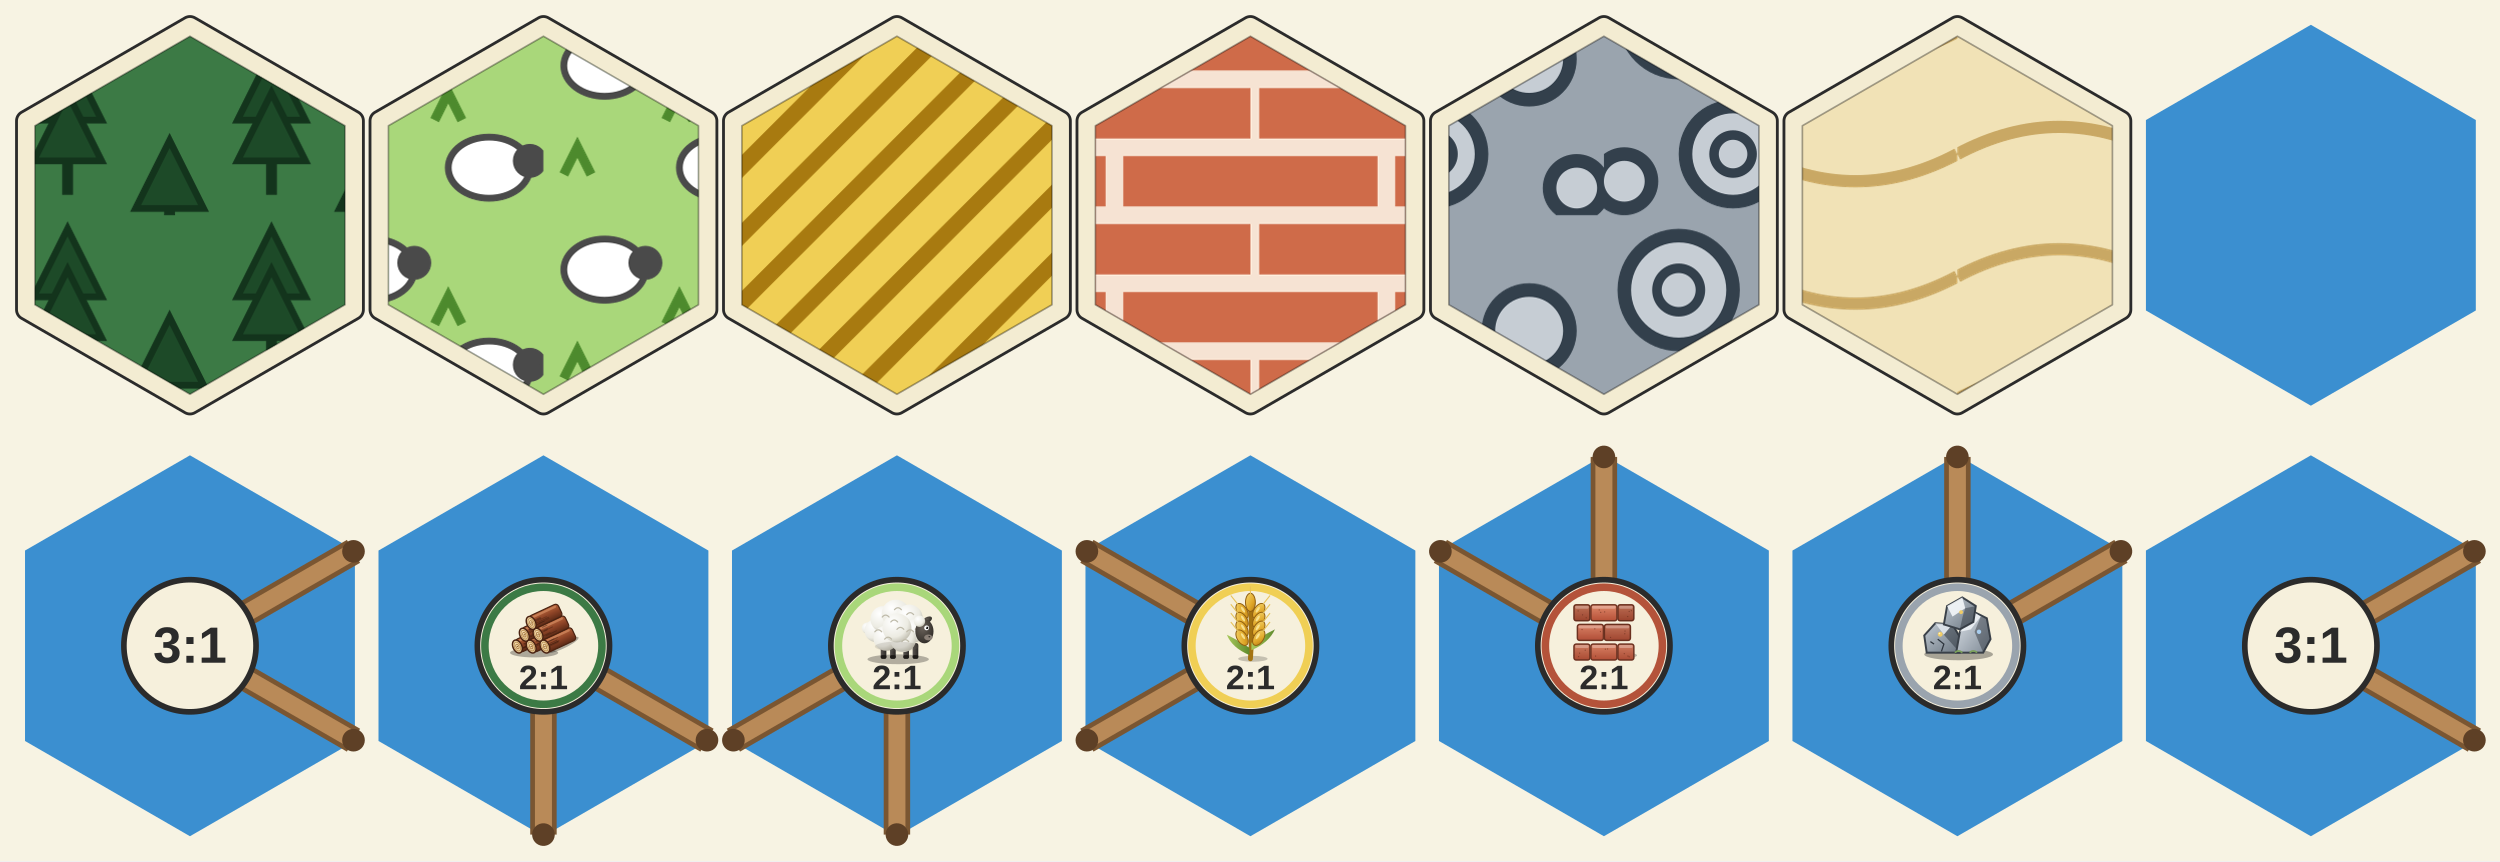
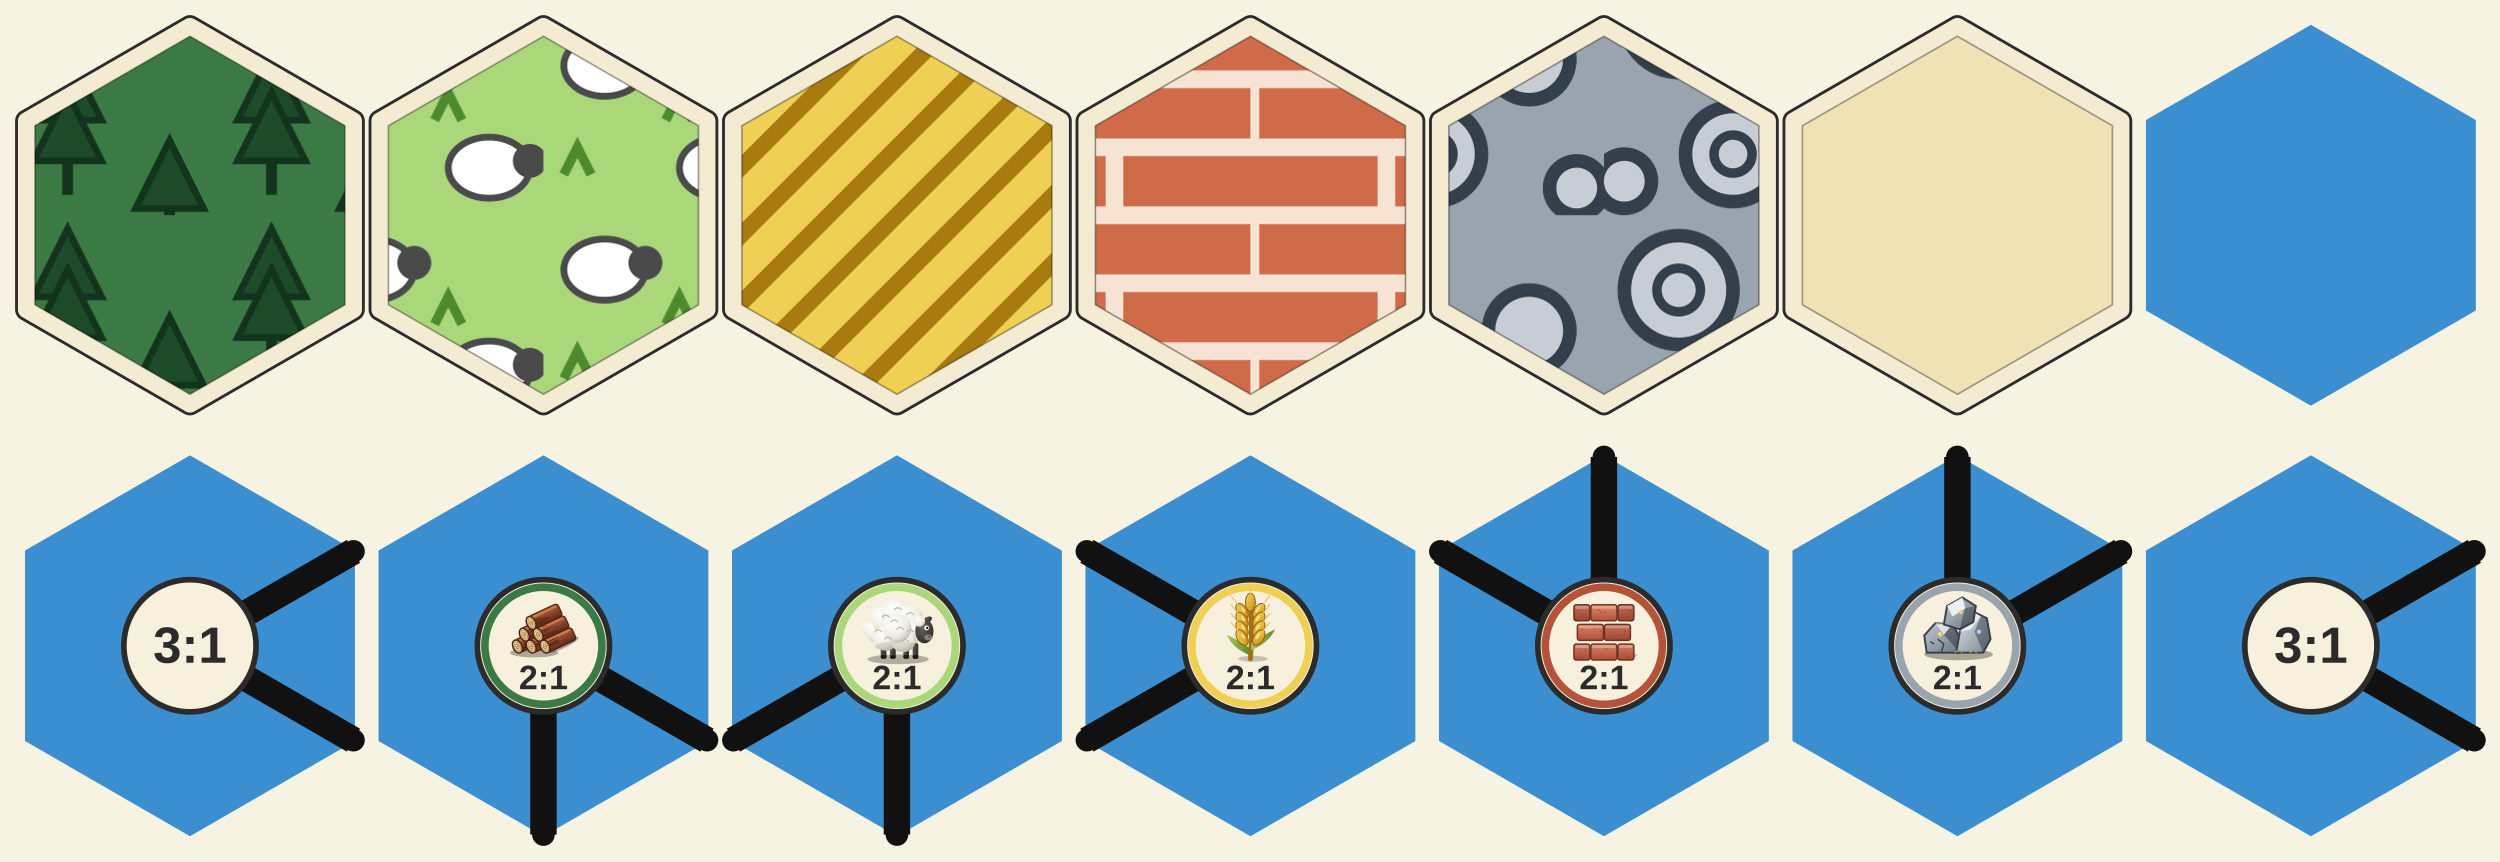
<svg xmlns="http://www.w3.org/2000/svg" viewBox="0 0 1324 456" width="1324" height="456">
  <rect width="100%" height="100%" fill="#f7f3e3" />
  <defs>
    <linearGradient id="ic-log-body" x1="0" y1="0" x2="0" y2="1">
      <stop offset="0" stop-color="#b8643a" />
      <stop offset="0.5" stop-color="#8c4326" />
      <stop offset="1" stop-color="#5c2a16" />
    </linearGradient>
    <radialGradient id="ic-log-end" cx="0.4" cy="0.4" r="0.8">
      <stop offset="0" stop-color="#f7e6bd" />
      <stop offset="1" stop-color="#d9b378" />
    </radialGradient>
    <radialGradient id="ic-wool" cx="0.35" cy="0.3" r="0.8">
      <stop offset="0" stop-color="#ffffff" />
      <stop offset="0.65" stop-color="#ecebe2" />
      <stop offset="1" stop-color="#b8b5a6" />
    </radialGradient>
    <linearGradient id="ic-leg" x1="0" x2="1">
      <stop offset="0" stop-color="#5a5550" />
      <stop offset="1" stop-color="#2c2926" />
    </linearGradient>
    <radialGradient id="ic-face" cx="0.4" cy="0.35" r="0.8">
      <stop offset="0" stop-color="#6b635b" />
      <stop offset="1" stop-color="#26231f" />
    </radialGradient>
    <linearGradient id="ic-grain" x1="0" y1="0" x2="1" y2="1">
      <stop offset="0" stop-color="#f6d56a" />
      <stop offset="0.6" stop-color="#e0a82a" />
      <stop offset="1" stop-color="#b87c14" />
    </linearGradient>
    <linearGradient id="ic-leaf" x1="0" x2="1">
      <stop offset="0" stop-color="#a9c95c" />
      <stop offset="1" stop-color="#5e8a2c" />
    </linearGradient>
    <linearGradient id="ic-brick" x1="0" y1="0" x2="0" y2="1">
      <stop offset="0" stop-color="#e48b6c" />
      <stop offset="1" stop-color="#b9523a" />
    </linearGradient>
    <linearGradient id="ic-r1" x1="0" y1="0" x2="1" y2="1">
      <stop offset="0" stop-color="#c3ccd5" />
      <stop offset="1" stop-color="#6a7580" />
    </linearGradient>
    <linearGradient id="ic-r2" x1="0" y1="0" x2="1" y2="1">
      <stop offset="0" stop-color="#dfe5eb" />
      <stop offset="1" stop-color="#7d8894" />
    </linearGradient>
    <pattern id="tx-W" width="30" height="26" patternUnits="userSpaceOnUse" patternTransform="scale(3.6)">
      <g fill="#1d4a28" stroke="#13341c" stroke-width="1">
        <path d="M7,12 L12,2 L17,12Z" />
        <path d="M7,18 L12,8 L17,18Z" />
        <path d="M22,25 L27,15 L32,25Z" />
        <path d="M-8,25 L-3,15 L2,25Z" />
      </g>
      <path d="M12,18 v5 M27,25 v1 M-3,25 v1" stroke="#13341c" stroke-width="1.6" />
    </pattern>
    <pattern id="tx-S" width="34" height="30" patternUnits="userSpaceOnUse" patternTransform="scale(3.6)">
      <g stroke="#4a4a4a" stroke-width="1">
        <ellipse cx="9" cy="8" rx="6" ry="4.5" fill="#ffffff" />
        <circle cx="15" cy="7" r="2" fill="#4a4a4a" />
        <ellipse cx="26" cy="23" rx="6" ry="4.5" fill="#ffffff" />
        <circle cx="32" cy="22" r="2" fill="#4a4a4a" />
      </g>
      <path d="M3,24 l2,-4 l2,4 M18,16 l2,-4 l2,4" stroke="#4d8a2d" stroke-width="1.4" fill="none" />
    </pattern>
    <pattern id="tx-G" width="10" height="10" patternUnits="userSpaceOnUse" patternTransform="scale(3.6)">
      <path d="M-2,12 L12,-2 M-2,2 L2,-2 M8,12 L12,8" stroke="#a87a10" stroke-width="2.4" fill="none" />
    </pattern>
    <pattern id="tx-C" width="40" height="20" patternUnits="userSpaceOnUse" patternTransform="scale(3.6)">
      <path d="M0,0 H40 M0,10 H40 M0,20 H40 M0,0 V10 M20,10 V20" stroke="#f6e3d3" stroke-width="2.6" fill="none" />
    </pattern>
    <pattern id="tx-O" width="44" height="40" patternUnits="userSpaceOnUse" patternTransform="scale(3.6)">
      <g fill="#c6cdd4" stroke="#33404c" stroke-width="2">
        <circle cx="11" cy="11" r="8" />
        <circle cx="33" cy="17" r="6" />
        <circle cx="19" cy="31" r="7" />
        <circle cx="40" cy="36" r="4" />
        <circle cx="3" cy="35" r="4" />
      </g>
      <g fill="none" stroke="#33404c" stroke-width="1.4">
        <circle cx="11" cy="11" r="3.2" />
        <circle cx="19" cy="31" r="2.8" />
      </g>
    </pattern>
-     <pattern id="tx-D" width="60" height="18" patternUnits="userSpaceOnUse" patternTransform="scale(3.6)">
-       <path d="M0,9 q15,-8 30,0 t30,0" stroke="#c9a864" stroke-width="1.8" fill="none" />
-     </pattern>
    <symbol id="edge-dark" overflow="visible">
      <polygon points="0,-100 86.603,-50 86.603,50 0,100 -86.603,50 -86.603,-50" fill="#2b2b2b" stroke="#2b2b2b" stroke-width="12" stroke-linejoin="round" />
    </symbol>
    <symbol id="edge-light" overflow="visible">
      <polygon points="0,-100 86.603,-50 86.603,50 0,100 -86.603,50 -86.603,-50" fill="#f3ecd2" stroke="#f3ecd2" stroke-width="9" stroke-linejoin="round" />
    </symbol>
    <symbol id="tile-W" overflow="visible">
      <clipPath id="clip-W">
        <polygon points="0.00,-94.80 82.10,-47.40 82.10,47.40 0.00,94.80 -82.10,47.40 -82.10,-47.40" />
      </clipPath>
      <polygon points="0,-100 86.603,-50 86.603,50 0,100 -86.603,50 -86.603,-50" fill="#3c7a45" clip-path="url(#clip-W)" />
      <g clip-path="url(#clip-W)">
        <rect x="-100" y="-100" width="200" height="200" fill="url(#tx-W)" />
      </g>
      <polygon points="0.00,-94.80 82.10,-47.40 82.10,47.40 0.00,94.80 -82.10,47.40 -82.10,-47.40" fill="none" stroke="#000" stroke-opacity="0.35" stroke-width="0.9" stroke-linejoin="round" />
    </symbol>
    <symbol id="tile-S" overflow="visible">
      <clipPath id="clip-S">
        <polygon points="0.00,-94.80 82.10,-47.40 82.10,47.40 0.00,94.80 -82.10,47.40 -82.10,-47.40" />
      </clipPath>
      <polygon points="0,-100 86.603,-50 86.603,50 0,100 -86.603,50 -86.603,-50" fill="#a9d77a" clip-path="url(#clip-S)" />
      <g clip-path="url(#clip-S)">
        <rect x="-100" y="-100" width="200" height="200" fill="url(#tx-S)" />
      </g>
      <polygon points="0.00,-94.80 82.10,-47.40 82.10,47.40 0.00,94.80 -82.10,47.40 -82.10,-47.40" fill="none" stroke="#000" stroke-opacity="0.35" stroke-width="0.9" stroke-linejoin="round" />
    </symbol>
    <symbol id="tile-G" overflow="visible">
      <clipPath id="clip-G">
        <polygon points="0.00,-94.80 82.10,-47.40 82.10,47.40 0.00,94.80 -82.10,47.40 -82.10,-47.40" />
      </clipPath>
      <polygon points="0,-100 86.603,-50 86.603,50 0,100 -86.603,50 -86.603,-50" fill="#f0cf55" clip-path="url(#clip-G)" />
      <g clip-path="url(#clip-G)">
        <rect x="-100" y="-100" width="200" height="200" fill="url(#tx-G)" />
      </g>
      <polygon points="0.00,-94.80 82.10,-47.40 82.10,47.40 0.00,94.80 -82.10,47.40 -82.10,-47.40" fill="none" stroke="#000" stroke-opacity="0.35" stroke-width="0.9" stroke-linejoin="round" />
    </symbol>
    <symbol id="tile-C" overflow="visible">
      <clipPath id="clip-C">
        <polygon points="0.00,-94.80 82.10,-47.40 82.10,47.40 0.00,94.80 -82.10,47.40 -82.10,-47.40" />
      </clipPath>
      <polygon points="0,-100 86.603,-50 86.603,50 0,100 -86.603,50 -86.603,-50" fill="#cf6b49" clip-path="url(#clip-C)" />
      <g clip-path="url(#clip-C)">
        <rect x="-100" y="-100" width="200" height="200" fill="url(#tx-C)" />
      </g>
      <polygon points="0.00,-94.80 82.10,-47.40 82.10,47.40 0.00,94.80 -82.10,47.40 -82.10,-47.40" fill="none" stroke="#000" stroke-opacity="0.35" stroke-width="0.9" stroke-linejoin="round" />
    </symbol>
    <symbol id="tile-O" overflow="visible">
      <clipPath id="clip-O">
        <polygon points="0.00,-94.80 82.10,-47.40 82.10,47.40 0.00,94.80 -82.10,47.40 -82.10,-47.40" />
      </clipPath>
      <polygon points="0,-100 86.603,-50 86.603,50 0,100 -86.603,50 -86.603,-50" fill="#9aa4ae" clip-path="url(#clip-O)" />
      <g clip-path="url(#clip-O)">
        <rect x="-100" y="-100" width="200" height="200" fill="url(#tx-O)" />
      </g>
      <polygon points="0.00,-94.80 82.10,-47.40 82.10,47.40 0.00,94.80 -82.10,47.40 -82.10,-47.40" fill="none" stroke="#000" stroke-opacity="0.35" stroke-width="0.9" stroke-linejoin="round" />
    </symbol>
    <symbol id="tile-D" overflow="visible">
      <clipPath id="clip-D">
        <polygon points="0.00,-94.80 82.10,-47.40 82.10,47.40 0.00,94.80 -82.10,47.40 -82.10,-47.40" />
      </clipPath>
      <polygon points="0,-100 86.603,-50 86.603,50 0,100 -86.603,50 -86.603,-50" fill="#f1e2b6" clip-path="url(#clip-D)" />
-       <g clip-path="url(#clip-D)">
-         <rect x="-100" y="-100" width="200" height="200" fill="url(#tx-D)" />
-       </g>
+       <g clip-path="url(#clip-D)" />
      <polygon points="0.00,-94.80 82.10,-47.40 82.10,47.40 0.00,94.80 -82.10,47.40 -82.10,-47.40" fill="none" stroke="#000" stroke-opacity="0.35" stroke-width="0.9" stroke-linejoin="round" />
    </symbol>
    <symbol id="sea" overflow="visible">
      <polygon points="0,-100 86.603,-50 86.603,50 0,100 -86.603,50 -86.603,-50" fill="#3b8fd0" stroke="#3b8fd0" stroke-width="1.5" />
    </symbol>
    <symbol id="dock" overflow="visible">
-       <line x1="0" y1="0" x2="86.603" y2="-50" stroke="#7a5632" stroke-width="14" stroke-linecap="butt" />
-       <line x1="0" y1="0" x2="86.603" y2="-50" stroke="#b98a58" stroke-width="9" stroke-linecap="butt" />
-       <line x1="0" y1="0" x2="86.603" y2="50" stroke="#7a5632" stroke-width="14" stroke-linecap="butt" />
-       <line x1="0" y1="0" x2="86.603" y2="50" stroke="#b98a58" stroke-width="9" stroke-linecap="butt" />
-       <circle cx="86.603" cy="-50" r="6" fill="#5e4026" />
-       <circle cx="86.603" cy="50" r="6" fill="#5e4026" />
+       <line x1="0" y1="0" x2="86.603" y2="-50" stroke="#111111" stroke-width="14" stroke-linecap="butt" />
+       <line x1="0" y1="0" x2="86.603" y2="-50" stroke="#111111" stroke-width="9" stroke-linecap="butt" />
+       <line x1="0" y1="0" x2="86.603" y2="50" stroke="#111111" stroke-width="14" stroke-linecap="butt" />
+       <line x1="0" y1="0" x2="86.603" y2="50" stroke="#111111" stroke-width="9" stroke-linecap="butt" />
+       <circle cx="86.603" cy="-50" r="6" fill="#111111" />
+       <circle cx="86.603" cy="50" r="6" fill="#111111" />
    </symbol>
  </defs>
  <use href="#edge-dark" x="100.603" y="114" />
  <use href="#edge-dark" x="287.809" y="114" />
  <use href="#edge-dark" x="475.015" y="114" />
  <use href="#edge-dark" x="662.221" y="114" />
  <use href="#edge-dark" x="849.427" y="114" />
  <use href="#edge-dark" x="1036.633" y="114" />
  <use href="#edge-light" x="100.603" y="114" />
  <use href="#edge-light" x="287.809" y="114" />
  <use href="#edge-light" x="475.015" y="114" />
  <use href="#edge-light" x="662.221" y="114" />
  <use href="#edge-light" x="849.427" y="114" />
  <use href="#edge-light" x="1036.633" y="114" />
  <use href="#tile-W" x="100.603" y="114" />
  <use href="#tile-S" x="287.809" y="114" />
  <use href="#tile-G" x="475.015" y="114" />
  <use href="#tile-C" x="662.221" y="114" />
  <use href="#tile-O" x="849.427" y="114" />
  <use href="#tile-D" x="1036.633" y="114" />
  <use href="#sea" x="1223.839" y="114" />
  <g transform="translate(100.603 342)">
    <use href="#sea" />
    <use href="#dock" transform="rotate(0)" />
    <circle r="35" fill="#f6f0dc" stroke="#2b2b2b" stroke-width="3" />
    <text y="9" text-anchor="middle" font-family="Arial, Helvetica, sans-serif" font-size="27" font-weight="bold" fill="#2b2b2b">3:1</text>
  </g>
  <g transform="translate(287.809 342)">
    <use href="#sea" />
    <use href="#dock" transform="rotate(60)" />
    <circle r="35" fill="#f6f0dc" stroke="#2b2b2b" stroke-width="3" />
    <circle r="31" fill="none" stroke="#3c7a45" stroke-width="4" />
    <g transform="translate(0 -10) scale(1.3)">
      <ellipse cx="-3.80" cy="10.54" rx="9.80" ry="1.9" fill="#000" opacity="0.3" />
      <ellipse cx="7.67" cy="7.39" rx="7.30" ry="1.5" fill="#000" opacity="0.3" transform="rotate(-25 7.67 7.39)" />
      <g transform="rotate(-25 -10.6 8.0)">
        <rect x="-10.6" y="5.2" width="13" height="5.6" rx="1.3" fill="url(#ic-log-body)" stroke="#4a2210" stroke-width="0.5" />
        <rect x="-9.1" y="5.7" width="10.5" height="0.9" rx="0.45" fill="#e8a77a" opacity="0.45" />
        <path d="M-9.4,9.4 h4.5" stroke="#3a1a0c" stroke-width="0.4" opacity="0.54" fill="none" stroke-linecap="round" />
        <path d="M-9.3,9.7 h5.7" stroke="#3a1a0c" stroke-width="0.4" opacity="0.48" fill="none" stroke-linecap="round" />
        <path d="M-7.6,8.4 h3.1" stroke="#3a1a0c" stroke-width="0.4" opacity="0.41" fill="none" stroke-linecap="round" />
        <path d="M-7.8,8.1 h3.5" stroke="#3a1a0c" stroke-width="0.4" opacity="0.48" fill="none" stroke-linecap="round" />
        <path d="M-8.6,9.4 h6.0" stroke="#3a1a0c" stroke-width="0.4" opacity="0.38" fill="none" stroke-linecap="round" />
        <path d="M-8.3,9.5 h3.8" stroke="#3a1a0c" stroke-width="0.4" opacity="0.33" fill="none" stroke-linecap="round" />
        <ellipse cx="-10.6" cy="8.0" rx="1.8" ry="2.8" fill="url(#ic-log-end)" stroke="#4a2210" stroke-width="0.6" />
        <ellipse cx="-10.6" cy="8.0" rx="1.2" ry="1.9" fill="none" stroke="#b98a4e" stroke-width="0.32" />
        <ellipse cx="-10.6" cy="8.0" rx="0.6" ry="1.0" fill="none" stroke="#a9763b" stroke-width="0.32" />
        <circle cx="-10.6" cy="8.0" r="0.28" fill="#8a5a28" />
      </g>
      <g transform="rotate(-25 -5.0 8.0)">
        <rect x="-5.0" y="5.2" width="13" height="5.6" rx="1.3" fill="url(#ic-log-body)" stroke="#4a2210" stroke-width="0.5" />
        <rect x="-3.5" y="5.7" width="10.5" height="0.9" rx="0.45" fill="#e8a77a" opacity="0.45" />
        <path d="M-2.1,7.9 h5.7" stroke="#3a1a0c" stroke-width="0.4" opacity="0.34" fill="none" stroke-linecap="round" />
        <path d="M-2.6,8.2 h2.7" stroke="#3a1a0c" stroke-width="0.4" opacity="0.45" fill="none" stroke-linecap="round" />
        <path d="M-3.1,6.2 h3.2" stroke="#3a1a0c" stroke-width="0.4" opacity="0.51" fill="none" stroke-linecap="round" />
        <path d="M-3.9,8.2 h2.1" stroke="#3a1a0c" stroke-width="0.4" opacity="0.60" fill="none" stroke-linecap="round" />
        <path d="M-3.9,8.7 h4.2" stroke="#3a1a0c" stroke-width="0.4" opacity="0.49" fill="none" stroke-linecap="round" />
        <path d="M-2.3,7.1 h5.7" stroke="#3a1a0c" stroke-width="0.4" opacity="0.41" fill="none" stroke-linecap="round" />
        <ellipse cx="-5.0" cy="8.0" rx="1.8" ry="2.8" fill="url(#ic-log-end)" stroke="#4a2210" stroke-width="0.6" />
        <ellipse cx="-5.0" cy="8.0" rx="1.2" ry="1.9" fill="none" stroke="#b98a4e" stroke-width="0.32" />
        <ellipse cx="-5.0" cy="8.0" rx="0.6" ry="1.0" fill="none" stroke="#a9763b" stroke-width="0.32" />
        <circle cx="-5.0" cy="8.0" r="0.28" fill="#8a5a28" />
      </g>
      <g transform="rotate(-25 0.6 8.0)">
        <rect x="0.6" y="5.2" width="13" height="5.6" rx="1.3" fill="url(#ic-log-body)" stroke="#4a2210" stroke-width="0.5" />
        <rect x="2.1" y="5.7" width="10.5" height="0.9" rx="0.45" fill="#e8a77a" opacity="0.45" />
        <path d="M2.1,8.3 h4.4" stroke="#3a1a0c" stroke-width="0.4" opacity="0.50" fill="none" stroke-linecap="round" />
        <path d="M1.8,6.7 h3.5" stroke="#3a1a0c" stroke-width="0.4" opacity="0.46" fill="none" stroke-linecap="round" />
        <path d="M2.9,6.8 h4.0" stroke="#3a1a0c" stroke-width="0.4" opacity="0.39" fill="none" stroke-linecap="round" />
        <path d="M3.0,7.7 h3.2" stroke="#3a1a0c" stroke-width="0.4" opacity="0.49" fill="none" stroke-linecap="round" />
        <path d="M2.2,8.7 h4.0" stroke="#3a1a0c" stroke-width="0.4" opacity="0.41" fill="none" stroke-linecap="round" />
        <path d="M2.9,8.3 h3.9" stroke="#3a1a0c" stroke-width="0.4" opacity="0.42" fill="none" stroke-linecap="round" />
        <ellipse cx="0.6" cy="8.0" rx="1.8" ry="2.8" fill="url(#ic-log-end)" stroke="#4a2210" stroke-width="0.6" />
        <ellipse cx="0.6" cy="8.0" rx="1.2" ry="1.9" fill="none" stroke="#b98a4e" stroke-width="0.32" />
        <ellipse cx="0.6" cy="8.0" rx="0.6" ry="1.0" fill="none" stroke="#a9763b" stroke-width="0.32" />
        <circle cx="0.6" cy="8.0" r="0.28" fill="#8a5a28" />
      </g>
      <g transform="rotate(-25 -7.8 3.2)">
        <rect x="-7.8" y="0.4" width="13" height="5.6" rx="1.3" fill="url(#ic-log-body)" stroke="#4a2210" stroke-width="0.5" />
        <rect x="-6.3" y="0.9" width="10.5" height="0.9" rx="0.45" fill="#e8a77a" opacity="0.45" />
        <path d="M-5.4,3.3 h3.3" stroke="#3a1a0c" stroke-width="0.4" opacity="0.59" fill="none" stroke-linecap="round" />
        <path d="M-5.4,2.8 h4.1" stroke="#3a1a0c" stroke-width="0.4" opacity="0.52" fill="none" stroke-linecap="round" />
        <path d="M-5.3,2.2 h4.6" stroke="#3a1a0c" stroke-width="0.4" opacity="0.56" fill="none" stroke-linecap="round" />
        <path d="M-6.2,4.6 h3.2" stroke="#3a1a0c" stroke-width="0.4" opacity="0.38" fill="none" stroke-linecap="round" />
        <path d="M-4.9,2.1 h3.3" stroke="#3a1a0c" stroke-width="0.4" opacity="0.56" fill="none" stroke-linecap="round" />
        <path d="M-5.8,5.0 h4.2" stroke="#3a1a0c" stroke-width="0.4" opacity="0.60" fill="none" stroke-linecap="round" />
        <ellipse cx="-7.8" cy="3.2" rx="1.8" ry="2.8" fill="url(#ic-log-end)" stroke="#4a2210" stroke-width="0.6" />
        <ellipse cx="-7.8" cy="3.2" rx="1.2" ry="1.9" fill="none" stroke="#b98a4e" stroke-width="0.32" />
        <ellipse cx="-7.8" cy="3.2" rx="0.6" ry="1.0" fill="none" stroke="#a9763b" stroke-width="0.32" />
        <circle cx="-7.8" cy="3.2" r="0.28" fill="#8a5a28" />
      </g>
      <g transform="rotate(-25 -2.2 3.2)">
        <rect x="-2.2" y="0.4" width="13" height="5.6" rx="1.3" fill="url(#ic-log-body)" stroke="#4a2210" stroke-width="0.5" />
        <rect x="-0.7" y="0.9" width="10.5" height="0.9" rx="0.45" fill="#e8a77a" opacity="0.45" />
        <path d="M0.7,4.9 h4.6" stroke="#3a1a0c" stroke-width="0.4" opacity="0.44" fill="none" stroke-linecap="round" />
        <path d="M0.7,1.2 h2.0" stroke="#3a1a0c" stroke-width="0.4" opacity="0.46" fill="none" stroke-linecap="round" />
        <path d="M-0.2,4.5 h2.8" stroke="#3a1a0c" stroke-width="0.4" opacity="0.46" fill="none" stroke-linecap="round" />
        <path d="M0.7,2.8 h3.8" stroke="#3a1a0c" stroke-width="0.4" opacity="0.41" fill="none" stroke-linecap="round" />
        <path d="M-0.9,2.5 h3.3" stroke="#3a1a0c" stroke-width="0.4" opacity="0.37" fill="none" stroke-linecap="round" />
        <path d="M-0.1,3.0 h2.1" stroke="#3a1a0c" stroke-width="0.4" opacity="0.45" fill="none" stroke-linecap="round" />
        <ellipse cx="-2.2" cy="3.2" rx="1.8" ry="2.8" fill="url(#ic-log-end)" stroke="#4a2210" stroke-width="0.6" />
        <ellipse cx="-2.2" cy="3.2" rx="1.2" ry="1.9" fill="none" stroke="#b98a4e" stroke-width="0.32" />
        <ellipse cx="-2.2" cy="3.2" rx="0.6" ry="1.0" fill="none" stroke="#a9763b" stroke-width="0.32" />
        <circle cx="-2.2" cy="3.2" r="0.28" fill="#8a5a28" />
      </g>
      <g transform="rotate(-25 -5.0 -1.6)">
        <rect x="-5.0" y="-4.4" width="13" height="5.6" rx="1.3" fill="url(#ic-log-body)" stroke="#4a2210" stroke-width="0.5" />
        <rect x="-3.5" y="-3.9" width="10.5" height="0.9" rx="0.45" fill="#e8a77a" opacity="0.45" />
        <path d="M-2.8,-1.7 h2.2" stroke="#3a1a0c" stroke-width="0.4" opacity="0.51" fill="none" stroke-linecap="round" />
        <path d="M-2.9,-1.3 h4.6" stroke="#3a1a0c" stroke-width="0.4" opacity="0.34" fill="none" stroke-linecap="round" />
        <path d="M-4.0,-2.1 h3.3" stroke="#3a1a0c" stroke-width="0.4" opacity="0.40" fill="none" stroke-linecap="round" />
        <path d="M-4.0,-0.0 h4.1" stroke="#3a1a0c" stroke-width="0.4" opacity="0.53" fill="none" stroke-linecap="round" />
        <path d="M-2.0,-0.2 h4.4" stroke="#3a1a0c" stroke-width="0.4" opacity="0.34" fill="none" stroke-linecap="round" />
        <path d="M-3.4,-0.7 h5.8" stroke="#3a1a0c" stroke-width="0.4" opacity="0.41" fill="none" stroke-linecap="round" />
        <ellipse cx="-5.0" cy="-1.6" rx="1.8" ry="2.8" fill="url(#ic-log-end)" stroke="#4a2210" stroke-width="0.6" />
        <ellipse cx="-5.0" cy="-1.6" rx="1.2" ry="1.9" fill="none" stroke="#b98a4e" stroke-width="0.32" />
        <ellipse cx="-5.0" cy="-1.6" rx="0.6" ry="1.0" fill="none" stroke="#a9763b" stroke-width="0.32" />
        <circle cx="-5.0" cy="-1.6" r="0.28" fill="#8a5a28" />
      </g>
    </g>
    <text y="23" text-anchor="middle" font-family="Arial, Helvetica, sans-serif" font-size="18" font-weight="bold" fill="#2b2b2b">2:1</text>
  </g>
  <g transform="translate(475.015 342)">
    <use href="#sea" />
    <use href="#dock" transform="rotate(120)" />
    <circle r="35" fill="#f6f0dc" stroke="#2b2b2b" stroke-width="3" />
    <circle r="31" fill="none" stroke="#a9d77a" stroke-width="4" />
    <g transform="translate(0 -10) scale(1.3)">
      <ellipse cx="0.5" cy="13.2" rx="12.5" ry="2" fill="#000" opacity="0.28" />
      <rect x="-6.6" y="6.6" width="2.3" height="6.3" rx="0.8" fill="url(#ic-leg)" />
      <rect x="-6.6" y="11.5" width="2.3" height="1.5" rx="0.6" fill="#1d1a17" />
      <rect x="-2.8" y="6.6" width="2.3" height="6.3" rx="0.8" fill="url(#ic-leg)" />
      <rect x="-2.8" y="11.5" width="2.3" height="1.5" rx="0.6" fill="#1d1a17" />
      <rect x="2.6" y="6.6" width="2.3" height="6.3" rx="0.8" fill="url(#ic-leg)" />
      <rect x="2.6" y="11.5" width="2.3" height="1.5" rx="0.6" fill="#1d1a17" />
      <rect x="6.4" y="6.6" width="2.3" height="6.3" rx="0.8" fill="url(#ic-leg)" />
      <rect x="6.4" y="11.5" width="2.3" height="1.5" rx="0.6" fill="#1d1a17" />
      <circle cx="-12" cy="0.5" r="2.3" fill="url(#ic-wool)" />
      <circle cx="-8.5" cy="1.5" r="4.7" fill="url(#ic-wool)" />
      <circle cx="-5.5" cy="-3.2" r="5.3" fill="url(#ic-wool)" />
      <circle cx="-0.5" cy="-5.4" r="5.7" fill="url(#ic-wool)" />
      <circle cx="5" cy="-3.6" r="5.5" fill="url(#ic-wool)" />
      <circle cx="7" cy="1.6" r="4.7" fill="url(#ic-wool)" />
      <circle cx="-4.5" cy="4.6" r="5.1" fill="url(#ic-wool)" />
      <circle cx="2.5" cy="5" r="5.3" fill="url(#ic-wool)" />
      <circle cx="0" cy="0.4" r="5.9" fill="url(#ic-wool)" />
      <path d="M-9,2 q1.4,-1.6 2.8,0" stroke="#bdb9a8" stroke-width="0.5" fill="none" stroke-linecap="round" />
      <path d="M-6,-4 q1.4,-1.6 2.8,0" stroke="#bdb9a8" stroke-width="0.5" fill="none" stroke-linecap="round" />
      <path d="M-1,-7 q1.4,-1.6 2.8,0" stroke="#bdb9a8" stroke-width="0.5" fill="none" stroke-linecap="round" />
      <path d="M4,-5 q1.4,-1.6 2.8,0" stroke="#bdb9a8" stroke-width="0.5" fill="none" stroke-linecap="round" />
      <path d="M7.5,1 q1.4,-1.6 2.8,0" stroke="#bdb9a8" stroke-width="0.5" fill="none" stroke-linecap="round" />
      <path d="M-5,5 q1.4,-1.6 2.8,0" stroke="#bdb9a8" stroke-width="0.5" fill="none" stroke-linecap="round" />
      <path d="M2,6 q1.4,-1.6 2.8,0" stroke="#bdb9a8" stroke-width="0.5" fill="none" stroke-linecap="round" />
      <path d="M0,1 q1.4,-1.6 2.8,0" stroke="#bdb9a8" stroke-width="0.5" fill="none" stroke-linecap="round" />
      <path d="M-2.5,-2 q1.4,-1.6 2.8,0" stroke="#bdb9a8" stroke-width="0.5" fill="none" stroke-linecap="round" />
      <path d="M4,2 q1.4,-1.6 2.8,0" stroke="#bdb9a8" stroke-width="0.5" fill="none" stroke-linecap="round" />
      <ellipse cx="0" cy="8" rx="9" ry="2" fill="#6a665a" opacity="0.18" />
      <ellipse cx="12.2" cy="-2.7" rx="2.3" ry="1.2" fill="url(#ic-face)" transform="rotate(-30 12.2 -2.7)" />
      <ellipse cx="11.2" cy="1.8" rx="3.7" ry="4.9" fill="url(#ic-face)" />
      <ellipse cx="12.8" cy="4.3" rx="1.7" ry="1.2" fill="#8a8077" />
      <ellipse cx="13.2" cy="4" rx="0.4" ry="0.3" fill="#2c2926" />
      <circle cx="12.1" cy="0.4" r="1" fill="#ffffff" />
      <circle cx="12.3" cy="0.4" r="0.5" fill="#0d0c0b" />
      <circle cx="12" cy="0.1" r="0.18" fill="#fff" />
      <circle cx="9.2" cy="-2.3" r="2.3" fill="url(#ic-wool)" />
    </g>
    <text y="23" text-anchor="middle" font-family="Arial, Helvetica, sans-serif" font-size="18" font-weight="bold" fill="#2b2b2b">2:1</text>
  </g>
  <g transform="translate(662.221 342)">
    <use href="#sea" />
    <use href="#dock" transform="rotate(180)" />
    <circle r="35" fill="#f6f0dc" stroke="#2b2b2b" stroke-width="3" />
    <circle r="31" fill="none" stroke="#f0cf55" stroke-width="4" />
    <g transform="translate(0 -10) scale(1.3)">
      <ellipse cx="1" cy="13" rx="6" ry="1.2" fill="#000" opacity="0.2" />
      <path d="M0,13 Q0.8,4 0,-9" stroke="#a37312" stroke-width="2" fill="none" stroke-linecap="round" />
      <path d="M0.4,9.5 Q7.5,6.5 10,1 Q5,3.5 0.4,6.5 Z" fill="url(#ic-leaf)" />
      <path d="M-0.4,11.5 Q-7.5,8.5 -9.6,3.2 Q-4.8,5.6 -0.4,8.5 Z" fill="url(#ic-leaf)" />
      <ellipse cx="-3.4" cy="-6.4" rx="2" ry="3.5" fill="url(#ic-grain)" stroke="#8f5d0e" stroke-width="0.4" transform="rotate(-32 -3.4 -6.4)" />
      <line x1="-4.8" y1="-8.8" x2="-8" y2="-12.8" stroke="#e6c25a" stroke-width="0.45" />
      <ellipse cx="-3.0" cy="-7.0" rx="0.5" ry="1.4" fill="#fff3b0" opacity="0.7" transform="rotate(-32 -3.0 -7.0)" />
      <ellipse cx="3.4" cy="-6.4" rx="2" ry="3.5" fill="url(#ic-grain)" stroke="#8f5d0e" stroke-width="0.4" transform="rotate(32 3.4 -6.4)" />
      <line x1="4.8" y1="-8.8" x2="8" y2="-12.8" stroke="#e6c25a" stroke-width="0.45" />
      <ellipse cx="3.0" cy="-7.0" rx="0.5" ry="1.4" fill="#fff3b0" opacity="0.7" transform="rotate(32 3.0 -7.0)" />
      <ellipse cx="-3.4" cy="-2.8" rx="2" ry="3.5" fill="url(#ic-grain)" stroke="#8f5d0e" stroke-width="0.4" transform="rotate(-32 -3.4 -2.8)" />
      <line x1="-4.8" y1="-5.2" x2="-8" y2="-9.2" stroke="#e6c25a" stroke-width="0.45" />
      <ellipse cx="-3.0" cy="-3.4" rx="0.5" ry="1.4" fill="#fff3b0" opacity="0.7" transform="rotate(-32 -3.0 -3.4)" />
      <ellipse cx="3.4" cy="-2.8" rx="2" ry="3.5" fill="url(#ic-grain)" stroke="#8f5d0e" stroke-width="0.4" transform="rotate(32 3.4 -2.8)" />
      <line x1="4.8" y1="-5.2" x2="8" y2="-9.2" stroke="#e6c25a" stroke-width="0.45" />
      <ellipse cx="3.0" cy="-3.4" rx="0.5" ry="1.4" fill="#fff3b0" opacity="0.7" transform="rotate(32 3.0 -3.4)" />
      <ellipse cx="-3.4" cy="0.8" rx="2" ry="3.5" fill="url(#ic-grain)" stroke="#8f5d0e" stroke-width="0.4" transform="rotate(-32 -3.4 0.8)" />
      <line x1="-4.8" y1="-1.6" x2="-8" y2="-5.6" stroke="#e6c25a" stroke-width="0.45" />
      <ellipse cx="-3.0" cy="0.2" rx="0.5" ry="1.4" fill="#fff3b0" opacity="0.7" transform="rotate(-32 -3.0 0.2)" />
      <ellipse cx="3.4" cy="0.8" rx="2" ry="3.5" fill="url(#ic-grain)" stroke="#8f5d0e" stroke-width="0.4" transform="rotate(32 3.4 0.8)" />
      <line x1="4.8" y1="-1.6" x2="8" y2="-5.6" stroke="#e6c25a" stroke-width="0.45" />
      <ellipse cx="3.0" cy="0.2" rx="0.5" ry="1.4" fill="#fff3b0" opacity="0.7" transform="rotate(32 3.0 0.2)" />
      <ellipse cx="-3.4" cy="4.4" rx="2" ry="3.5" fill="url(#ic-grain)" stroke="#8f5d0e" stroke-width="0.4" transform="rotate(-32 -3.4 4.4)" />
      <line x1="-4.8" y1="2" x2="-8" y2="-2.0" stroke="#e6c25a" stroke-width="0.45" />
      <ellipse cx="-3.0" cy="3.8" rx="0.5" ry="1.4" fill="#fff3b0" opacity="0.7" transform="rotate(-32 -3.0 3.8)" />
      <ellipse cx="3.4" cy="4.4" rx="2" ry="3.5" fill="url(#ic-grain)" stroke="#8f5d0e" stroke-width="0.4" transform="rotate(32 3.4 4.4)" />
      <line x1="4.8" y1="2" x2="8" y2="-2.0" stroke="#e6c25a" stroke-width="0.45" />
      <ellipse cx="3.0" cy="3.8" rx="0.5" ry="1.4" fill="#fff3b0" opacity="0.7" transform="rotate(32 3.0 3.8)" />
      <ellipse cx="0" cy="-10" rx="2" ry="3.7" fill="url(#ic-grain)" stroke="#8f5d0e" stroke-width="0.4" />
      <line x1="0" y1="-13.3" x2="0" y2="-16.5" stroke="#e6c25a" stroke-width="0.45" />
    </g>
    <text y="23" text-anchor="middle" font-family="Arial, Helvetica, sans-serif" font-size="18" font-weight="bold" fill="#2b2b2b">2:1</text>
  </g>
  <g transform="translate(849.427 342)">
    <use href="#sea" />
    <use href="#dock" transform="rotate(240)" />
    <circle r="35" fill="#f6f0dc" stroke="#2b2b2b" stroke-width="3" />
    <circle r="31" fill="none" stroke="#b4533a" stroke-width="4" />
    <g transform="translate(0 -10) scale(1.3)">
      <ellipse cx="0.5" cy="11.6" rx="13" ry="1.8" fill="#000" opacity="0.25" />
      <rect x="-12.2" y="-9" width="6.5" height="6.5" rx="0.9" fill="url(#ic-brick)" stroke="#6f3322" stroke-width="0.6" />
      <rect x="-12.2" y="-9" width="6.5" height="6.5" rx="0.9" fill="#3a1608" opacity="0.23" />
      <rect x="-11.7" y="-8.6" width="5.5" height="1.2" rx="0.5" fill="#fff" opacity="0.28" />
      <circle cx="-8.7" cy="-4.9" r="0.28" fill="#5a2515" opacity="0.5" />
      <circle cx="-10.5" cy="-6.5" r="0.28" fill="#5a2515" opacity="0.5" />
      <circle cx="-7.2" cy="-3.7" r="0.28" fill="#5a2515" opacity="0.5" />
      <rect x="-5.3" y="-9" width="10.6" height="6.5" rx="0.9" fill="url(#ic-brick)" stroke="#6f3322" stroke-width="0.6" />
      <rect x="-5.3" y="-9" width="10.6" height="6.5" rx="0.9" fill="#3a1608" opacity="0.03" />
      <rect x="-4.8" y="-8.6" width="9.6" height="1.2" rx="0.5" fill="#fff" opacity="0.28" />
      <circle cx="-1.3" cy="-5.9" r="0.28" fill="#5a2515" opacity="0.5" />
      <circle cx="-1.9" cy="-6.9" r="0.28" fill="#5a2515" opacity="0.5" />
      <circle cx="0.3" cy="-6.1" r="0.28" fill="#5a2515" opacity="0.5" />
      <rect x="5.7" y="-9" width="6.5" height="6.5" rx="0.9" fill="url(#ic-brick)" stroke="#6f3322" stroke-width="0.6" />
      <rect x="5.7" y="-9" width="6.5" height="6.5" rx="0.9" fill="#3a1608" opacity="0.24" />
      <rect x="6.2" y="-8.6" width="5.5" height="1.2" rx="0.5" fill="#fff" opacity="0.28" />
      <circle cx="11.2" cy="-6.6" r="0.28" fill="#5a2515" opacity="0.5" />
      <circle cx="10.3" cy="-6.3" r="0.28" fill="#5a2515" opacity="0.5" />
      <circle cx="9.7" cy="-4.2" r="0.28" fill="#5a2515" opacity="0.5" />
      <rect x="-10.8" y="-1" width="10.6" height="6.5" rx="0.9" fill="url(#ic-brick)" stroke="#6f3322" stroke-width="0.6" />
      <rect x="-10.8" y="-1" width="10.6" height="6.5" rx="0.9" fill="#3a1608" opacity="0.07" />
      <rect x="-10.3" y="-0.6" width="9.6" height="1.2" rx="0.5" fill="#fff" opacity="0.28" />
      <circle cx="-8.9" cy="1.1" r="0.28" fill="#5a2515" opacity="0.5" />
      <circle cx="-3.7" cy="0.8" r="0.28" fill="#5a2515" opacity="0.5" />
      <circle cx="-1.4" cy="1.9" r="0.28" fill="#5a2515" opacity="0.5" />
      <rect x="0.2" y="-1" width="10.6" height="6.5" rx="0.9" fill="url(#ic-brick)" stroke="#6f3322" stroke-width="0.6" />
      <rect x="0.2" y="-1" width="10.6" height="6.5" rx="0.9" fill="#3a1608" opacity="0.20" />
      <rect x="0.7" y="-0.6" width="9.6" height="1.2" rx="0.5" fill="#fff" opacity="0.28" />
      <circle cx="8.5" cy="2.8" r="0.28" fill="#5a2515" opacity="0.5" />
      <circle cx="2.7" cy="4.3" r="0.28" fill="#5a2515" opacity="0.5" />
      <circle cx="8.6" cy="1.7" r="0.28" fill="#5a2515" opacity="0.5" />
      <rect x="-12.2" y="7" width="6.5" height="6.5" rx="0.9" fill="url(#ic-brick)" stroke="#6f3322" stroke-width="0.6" />
      <rect x="-12.2" y="7" width="6.5" height="6.5" rx="0.9" fill="#3a1608" opacity="0.13" />
      <rect x="-11.7" y="7.4" width="5.5" height="1.2" rx="0.5" fill="#fff" opacity="0.28" />
      <circle cx="-7.6" cy="9.5" r="0.28" fill="#5a2515" opacity="0.5" />
      <circle cx="-9.9" cy="10.7" r="0.28" fill="#5a2515" opacity="0.5" />
      <circle cx="-10.3" cy="12.1" r="0.28" fill="#5a2515" opacity="0.5" />
      <rect x="-5.3" y="7" width="10.6" height="6.5" rx="0.9" fill="url(#ic-brick)" stroke="#6f3322" stroke-width="0.6" />
      <rect x="-5.3" y="7" width="10.6" height="6.5" rx="0.9" fill="#3a1608" opacity="0.06" />
      <rect x="-4.8" y="7.4" width="9.6" height="1.2" rx="0.5" fill="#fff" opacity="0.28" />
      <circle cx="-3.4" cy="11.9" r="0.28" fill="#5a2515" opacity="0.5" />
      <circle cx="1.5" cy="9.0" r="0.28" fill="#5a2515" opacity="0.5" />
      <circle cx="0.6" cy="9.1" r="0.28" fill="#5a2515" opacity="0.5" />
      <rect x="5.7" y="7" width="6.5" height="6.5" rx="0.9" fill="url(#ic-brick)" stroke="#6f3322" stroke-width="0.6" />
      <rect x="5.7" y="7" width="6.5" height="6.5" rx="0.9" fill="#3a1608" opacity="0.11" />
      <rect x="6.2" y="7.4" width="5.5" height="1.2" rx="0.5" fill="#fff" opacity="0.28" />
      <circle cx="10.3" cy="12.2" r="0.28" fill="#5a2515" opacity="0.5" />
      <circle cx="9.8" cy="11.9" r="0.28" fill="#5a2515" opacity="0.5" />
      <circle cx="8.3" cy="10.9" r="0.28" fill="#5a2515" opacity="0.5" />
    </g>
    <text y="23" text-anchor="middle" font-family="Arial, Helvetica, sans-serif" font-size="18" font-weight="bold" fill="#2b2b2b">2:1</text>
  </g>
  <g transform="translate(1036.633 342)">
    <use href="#sea" />
    <use href="#dock" transform="rotate(300)" />
    <circle r="35" fill="#f6f0dc" stroke="#2b2b2b" stroke-width="3" />
    <circle r="31" fill="none" stroke="#9aa4ae" stroke-width="4" />
    <g transform="translate(0 -10) scale(1.3)">
      <ellipse cx="0.5" cy="11.2" rx="14" ry="2.4" fill="#000" opacity="0.32" />
      <polygon points="-12.5,10.5 -13.5,3.5 -9,-1.5 -2,-1 1.5,5 1,10.5" fill="url(#ic-r1)" stroke="#3a4149" stroke-width="0.8" />
      <polygon points="-9,-1.5 -2,-1 -5.5,3.2" fill="#e9eef3" opacity="0.8" />
      <polygon points="-2,-1 1.5,5 1,10.5 -5.5,3.2" fill="#2c333b" opacity="0.5" />
      <path d="M-8,5 l2.5,2 l-1,3 M-11,6 l1.5,1" stroke="#2c333b" stroke-width="0.5" fill="none" />
      <polygon points="-0.5,10.5 1,2 6,-6.5 12,-3.5 13.5,5 10.5,10.5" fill="url(#ic-r2)" stroke="#3a4149" stroke-width="0.8" />
      <polygon points="1,2 6,-6.5 9.5,-4.2 5.5,1" fill="#f1f5f8" opacity="0.85" />
      <polygon points="9.5,-4.2 12,-3.5 13.5,5 10.5,10.5 7,2" fill="#2c333b" opacity="0.45" />
      <polygon points="-5.5,-1 -4.2,-8.5 2,-12 7.5,-8.5 6.5,-2 1,1" fill="url(#ic-r1)" stroke="#3a4149" stroke-width="0.8" />
      <polygon points="-4.2,-8.5 2,-12 3.2,-7.6 -2,-4.2" fill="#f4f7fa" opacity="0.9" />
      <polygon points="3.2,-7.6 7.5,-8.5 6.5,-2 1,1 2.2,-4.4" fill="#2c333b" opacity="0.45" />
      <circle cx="-7" cy="3" r="1" fill="#f0cc66" />
      <circle cx="-7.3" cy="2.7" r="0.35" fill="#fff6c8" />
      <circle cx="8.8" cy="2" r="0.9" fill="#a8cdee" />
      <circle cx="1.5" cy="-6" r="0.8" fill="#f0cc66" />
      <path d="M-1,10.5 q1.5,-1.4 3,0 M5,10.5 q1.5,-1.4 3,0" stroke="#7aa05a" stroke-width="0.7" fill="none" />
    </g>
    <text y="23" text-anchor="middle" font-family="Arial, Helvetica, sans-serif" font-size="18" font-weight="bold" fill="#2b2b2b">2:1</text>
  </g>
  <g transform="translate(1223.839 342)">
    <use href="#sea" />
    <use href="#dock" transform="rotate(0)" />
    <circle r="35" fill="#f6f0dc" stroke="#2b2b2b" stroke-width="3" />
    <text y="9" text-anchor="middle" font-family="Arial, Helvetica, sans-serif" font-size="27" font-weight="bold" fill="#2b2b2b">3:1</text>
  </g>
</svg>
